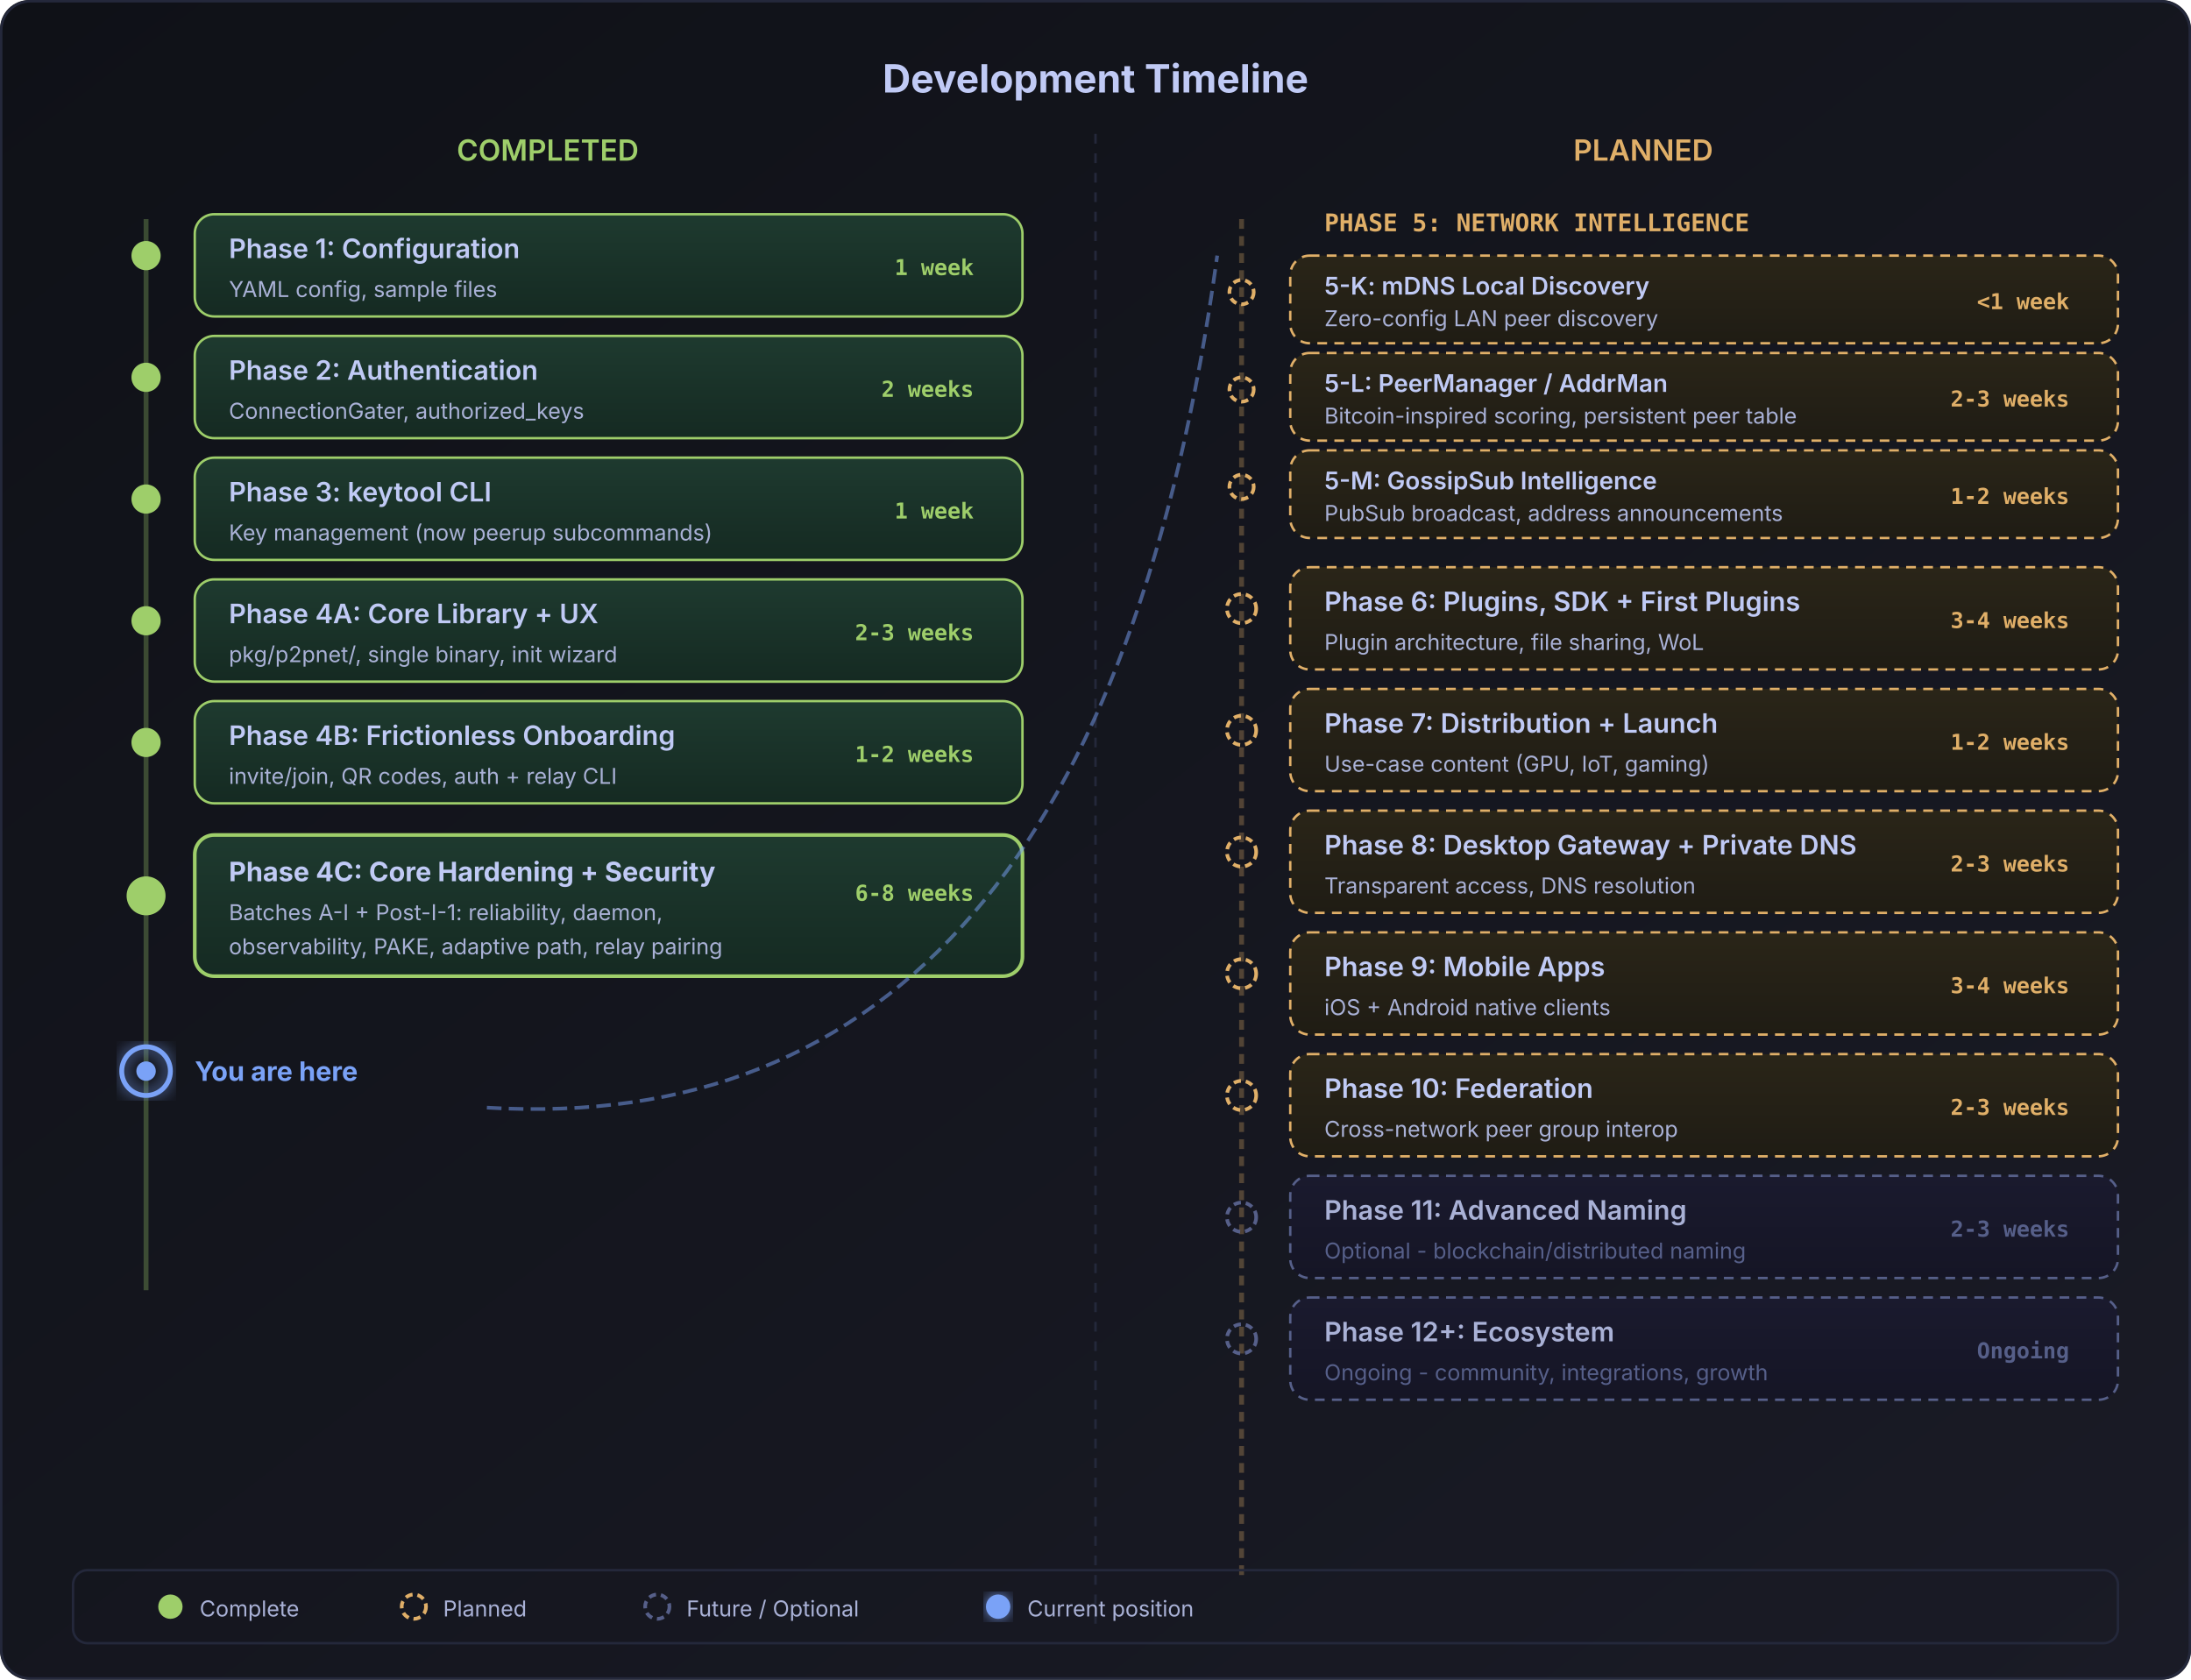
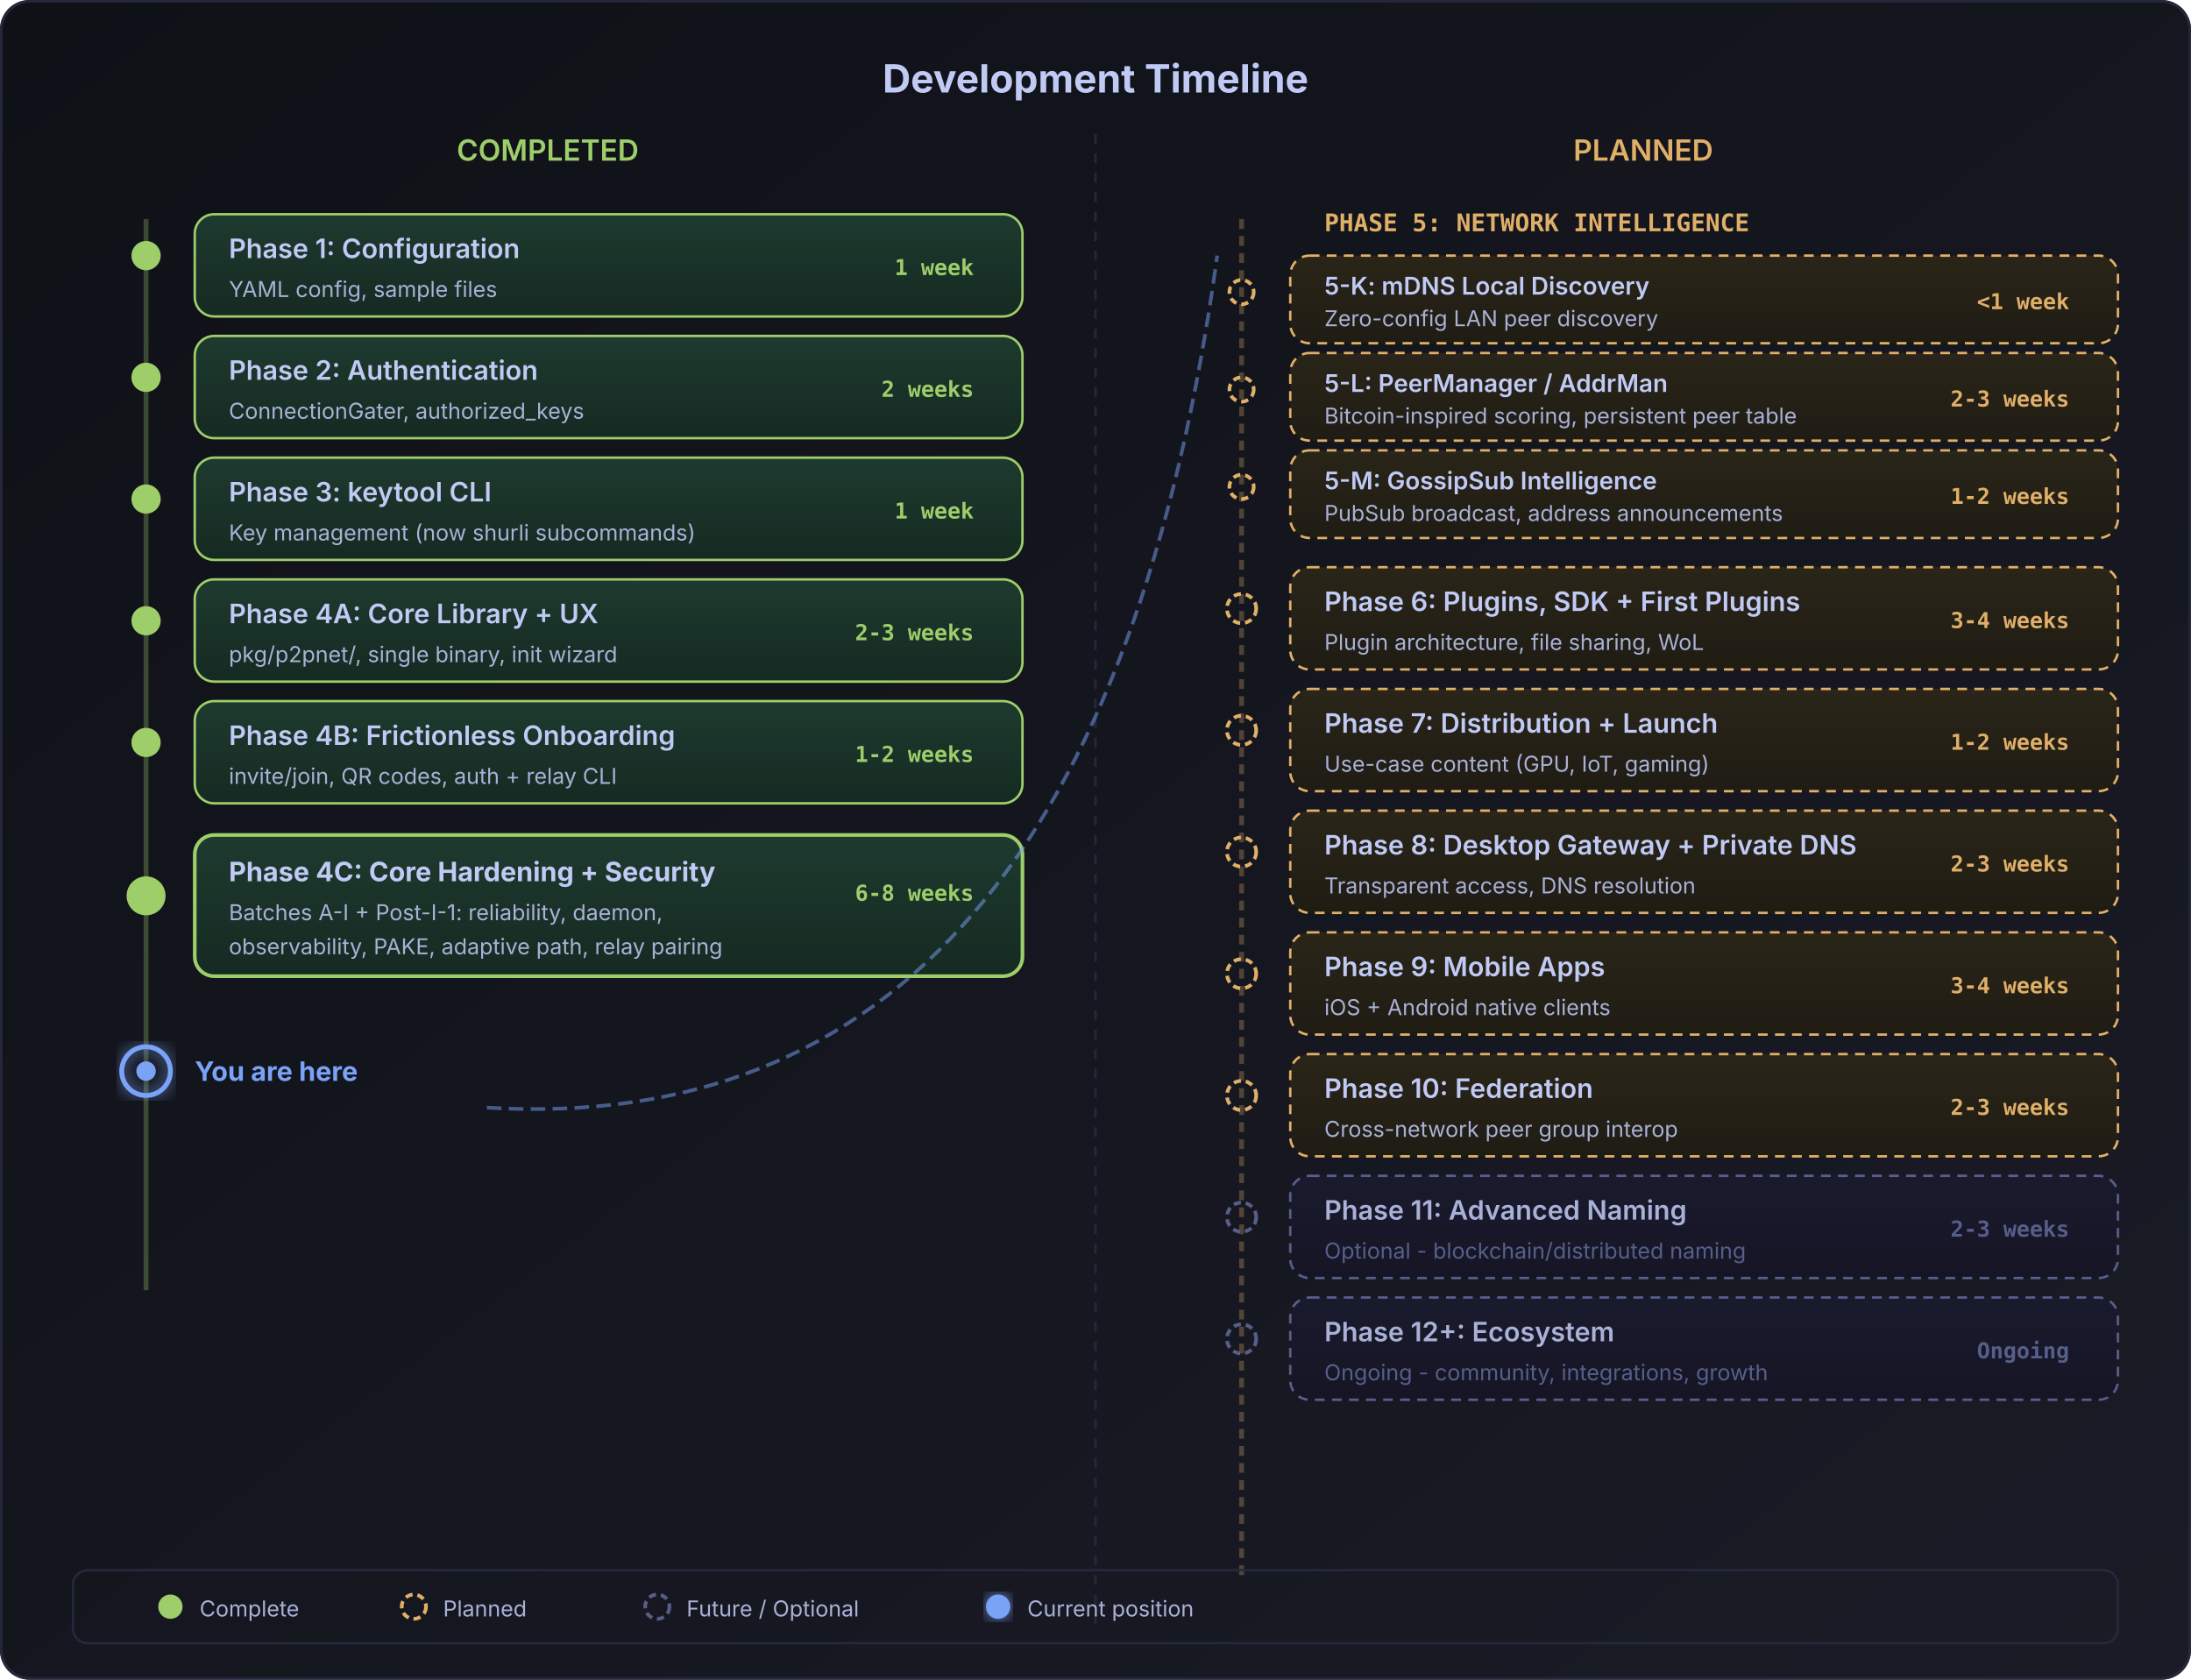
<svg xmlns="http://www.w3.org/2000/svg" viewBox="0 0 900 690" font-family="system-ui, -apple-system, sans-serif">
  <defs>
    <linearGradient id="bg" x1="0%" y1="0%" x2="100%" y2="100%">
      <stop offset="0%" style="stop-color:#0f1117" />
      <stop offset="100%" style="stop-color:#1a1b26" />
    </linearGradient>
    <linearGradient id="doneGrad" x1="0%" y1="0%" x2="0%" y2="100%">
      <stop offset="0%" style="stop-color:#1e3a2f" />
      <stop offset="100%" style="stop-color:#152a22" />
    </linearGradient>
    <linearGradient id="plannedGrad" x1="0%" y1="0%" x2="0%" y2="100%">
      <stop offset="0%" style="stop-color:#2a2518" />
      <stop offset="100%" style="stop-color:#1f1c14" />
    </linearGradient>
    <linearGradient id="futureGrad" x1="0%" y1="0%" x2="0%" y2="100%">
      <stop offset="0%" style="stop-color:#1a1a2e" />
      <stop offset="100%" style="stop-color:#151525" />
    </linearGradient>
    <filter id="glow">
      <feGaussianBlur stdDeviation="3" result="blur" />
      <feMerge>
        <feMergeNode in="blur" />
        <feMergeNode in="SourceGraphic" />
      </feMerge>
    </filter>
  </defs>
  <rect width="900" height="690" rx="12" fill="url(#bg)" />
  <rect x="0.5" y="0.5" width="899" height="689" rx="12" fill="none" stroke="#24283b" stroke-width="1" />
  <text x="450" y="38" text-anchor="middle" font-size="16" font-weight="700" fill="#c0caf5">Development Timeline</text>
  <text x="225" y="66" text-anchor="middle" font-size="12" font-weight="600" fill="#9ece6a">COMPLETED</text>
  <text x="675" y="66" text-anchor="middle" font-size="12" font-weight="600" fill="#e0af68">PLANNED</text>
  <line x1="450" y1="55" x2="450" y2="670" stroke="#24283b" stroke-width="1" stroke-dasharray="4,4" />
  <line x1="60" y1="90" x2="60" y2="530" stroke="#9ece6a" stroke-width="2" opacity="0.3" />
  <circle cx="60" cy="105" r="6" fill="#9ece6a" />
  <rect x="80" y="88" width="340" height="42" rx="8" fill="url(#doneGrad)" stroke="#9ece6a" stroke-width="1" />
  <text x="94" y="106" font-size="11" font-weight="600" fill="#c0caf5">Phase 1: Configuration</text>
  <text x="94" y="122" font-size="9" fill="#a9b1d6">YAML config, sample files</text>
  <text x="400" y="113" text-anchor="end" font-size="9" font-weight="600" fill="#9ece6a" font-family="ui-monospace, monospace">1 week</text>
  <circle cx="60" cy="155" r="6" fill="#9ece6a" />
  <rect x="80" y="138" width="340" height="42" rx="8" fill="url(#doneGrad)" stroke="#9ece6a" stroke-width="1" />
  <text x="94" y="156" font-size="11" font-weight="600" fill="#c0caf5">Phase 2: Authentication</text>
  <text x="94" y="172" font-size="9" fill="#a9b1d6">ConnectionGater, authorized_keys</text>
  <text x="400" y="163" text-anchor="end" font-size="9" font-weight="600" fill="#9ece6a" font-family="ui-monospace, monospace">2 weeks</text>
  <circle cx="60" cy="205" r="6" fill="#9ece6a" />
  <rect x="80" y="188" width="340" height="42" rx="8" fill="url(#doneGrad)" stroke="#9ece6a" stroke-width="1" />
  <text x="94" y="206" font-size="11" font-weight="600" fill="#c0caf5">Phase 3: keytool CLI</text>
-   <text x="94" y="222" font-size="9" fill="#a9b1d6">Key management (now peerup subcommands)</text>
+   <text x="94" y="222" font-size="9" fill="#a9b1d6">Key management (now shurli subcommands)</text>
  <text x="400" y="213" text-anchor="end" font-size="9" font-weight="600" fill="#9ece6a" font-family="ui-monospace, monospace">1 week</text>
  <circle cx="60" cy="255" r="6" fill="#9ece6a" />
  <rect x="80" y="238" width="340" height="42" rx="8" fill="url(#doneGrad)" stroke="#9ece6a" stroke-width="1" />
  <text x="94" y="256" font-size="11" font-weight="600" fill="#c0caf5">Phase 4A: Core Library + UX</text>
  <text x="94" y="272" font-size="9" fill="#a9b1d6">pkg/p2pnet/, single binary, init wizard</text>
  <text x="400" y="263" text-anchor="end" font-size="9" font-weight="600" fill="#9ece6a" font-family="ui-monospace, monospace">2-3 weeks</text>
  <circle cx="60" cy="305" r="6" fill="#9ece6a" />
  <rect x="80" y="288" width="340" height="42" rx="8" fill="url(#doneGrad)" stroke="#9ece6a" stroke-width="1" />
  <text x="94" y="306" font-size="11" font-weight="600" fill="#c0caf5">Phase 4B: Frictionless Onboarding</text>
  <text x="94" y="322" font-size="9" fill="#a9b1d6">invite/join, QR codes, auth + relay CLI</text>
  <text x="400" y="313" text-anchor="end" font-size="9" font-weight="600" fill="#9ece6a" font-family="ui-monospace, monospace">1-2 weeks</text>
  <circle cx="60" cy="368" r="8" fill="#9ece6a" />
  <rect x="80" y="343" width="340" height="58" rx="8" fill="url(#doneGrad)" stroke="#9ece6a" stroke-width="1.5" />
  <text x="94" y="362" font-size="11" font-weight="700" fill="#c0caf5">Phase 4C: Core Hardening + Security</text>
  <text x="94" y="378" font-size="9" fill="#a9b1d6">Batches A-I + Post-I-1: reliability, daemon,</text>
  <text x="94" y="392" font-size="9" fill="#a9b1d6">observability, PAKE, adaptive path, relay pairing</text>
  <text x="400" y="370" text-anchor="end" font-size="9" font-weight="700" fill="#9ece6a" font-family="ui-monospace, monospace">6-8 weeks</text>
  <circle cx="60" cy="440" r="10" fill="none" stroke="#7aa2f7" stroke-width="2" filter="url(#glow)" />
  <circle cx="60" cy="440" r="4" fill="#7aa2f7" />
  <text x="80" y="444" font-size="11" font-weight="700" fill="#7aa2f7">You are here</text>
  <path d="M 200 455 Q 450 470 500 105" fill="none" stroke="#7aa2f7" stroke-width="1.5" stroke-dasharray="6,3" opacity="0.5" />
  <line x1="510" y1="90" x2="510" y2="650" stroke="#e0af68" stroke-width="2" opacity="0.3" stroke-dasharray="4,3" />
  <text x="544" y="95" font-size="10" font-weight="700" fill="#e0af68" font-family="ui-monospace, monospace">PHASE 5: NETWORK INTELLIGENCE</text>
  <circle cx="510" cy="120" r="5" fill="none" stroke="#e0af68" stroke-width="1.5" stroke-dasharray="3,2" />
  <rect x="530" y="105" width="340" height="36" rx="8" fill="url(#plannedGrad)" stroke="#e0af68" stroke-width="1" stroke-dasharray="4,3" />
  <text x="544" y="121" font-size="10" font-weight="600" fill="#c0caf5">5-K: mDNS Local Discovery</text>
  <text x="544" y="134" font-size="9" fill="#a9b1d6">Zero-config LAN peer discovery</text>
  <text x="850" y="127" text-anchor="end" font-size="9" font-weight="600" fill="#e0af68" font-family="ui-monospace, monospace">&lt;1 week</text>
  <circle cx="510" cy="160" r="5" fill="none" stroke="#e0af68" stroke-width="1.5" stroke-dasharray="3,2" />
  <rect x="530" y="145" width="340" height="36" rx="8" fill="url(#plannedGrad)" stroke="#e0af68" stroke-width="1" stroke-dasharray="4,3" />
  <text x="544" y="161" font-size="10" font-weight="600" fill="#c0caf5">5-L: PeerManager / AddrMan</text>
  <text x="544" y="174" font-size="9" fill="#a9b1d6">Bitcoin-inspired scoring, persistent peer table</text>
  <text x="850" y="167" text-anchor="end" font-size="9" font-weight="600" fill="#e0af68" font-family="ui-monospace, monospace">2-3 weeks</text>
  <circle cx="510" cy="200" r="5" fill="none" stroke="#e0af68" stroke-width="1.5" stroke-dasharray="3,2" />
  <rect x="530" y="185" width="340" height="36" rx="8" fill="url(#plannedGrad)" stroke="#e0af68" stroke-width="1" stroke-dasharray="4,3" />
  <text x="544" y="201" font-size="10" font-weight="600" fill="#c0caf5">5-M: GossipSub Intelligence</text>
  <text x="544" y="214" font-size="9" fill="#a9b1d6">PubSub broadcast, address announcements</text>
  <text x="850" y="207" text-anchor="end" font-size="9" font-weight="600" fill="#e0af68" font-family="ui-monospace, monospace">1-2 weeks</text>
  <circle cx="510" cy="250" r="6" fill="none" stroke="#e0af68" stroke-width="1.5" stroke-dasharray="3,2" />
  <rect x="530" y="233" width="340" height="42" rx="8" fill="url(#plannedGrad)" stroke="#e0af68" stroke-width="1" stroke-dasharray="4,3" />
  <text x="544" y="251" font-size="11" font-weight="600" fill="#c0caf5">Phase 6: Plugins, SDK + First Plugins</text>
  <text x="544" y="267" font-size="9" fill="#a9b1d6">Plugin architecture, file sharing, WoL</text>
  <text x="850" y="258" text-anchor="end" font-size="9" font-weight="600" fill="#e0af68" font-family="ui-monospace, monospace">3-4 weeks</text>
  <circle cx="510" cy="300" r="6" fill="none" stroke="#e0af68" stroke-width="1.5" stroke-dasharray="3,2" />
  <rect x="530" y="283" width="340" height="42" rx="8" fill="url(#plannedGrad)" stroke="#e0af68" stroke-width="1" stroke-dasharray="4,3" />
  <text x="544" y="301" font-size="11" font-weight="600" fill="#c0caf5">Phase 7: Distribution + Launch</text>
  <text x="544" y="317" font-size="9" fill="#a9b1d6">Use-case content (GPU, IoT, gaming)</text>
  <text x="850" y="308" text-anchor="end" font-size="9" font-weight="600" fill="#e0af68" font-family="ui-monospace, monospace">1-2 weeks</text>
  <circle cx="510" cy="350" r="6" fill="none" stroke="#e0af68" stroke-width="1.5" stroke-dasharray="3,2" />
  <rect x="530" y="333" width="340" height="42" rx="8" fill="url(#plannedGrad)" stroke="#e0af68" stroke-width="1" stroke-dasharray="4,3" />
  <text x="544" y="351" font-size="11" font-weight="600" fill="#c0caf5">Phase 8: Desktop Gateway + Private DNS</text>
  <text x="544" y="367" font-size="9" fill="#a9b1d6">Transparent access, DNS resolution</text>
  <text x="850" y="358" text-anchor="end" font-size="9" font-weight="600" fill="#e0af68" font-family="ui-monospace, monospace">2-3 weeks</text>
  <circle cx="510" cy="400" r="6" fill="none" stroke="#e0af68" stroke-width="1.5" stroke-dasharray="3,2" />
  <rect x="530" y="383" width="340" height="42" rx="8" fill="url(#plannedGrad)" stroke="#e0af68" stroke-width="1" stroke-dasharray="4,3" />
  <text x="544" y="401" font-size="11" font-weight="600" fill="#c0caf5">Phase 9: Mobile Apps</text>
  <text x="544" y="417" font-size="9" fill="#a9b1d6">iOS + Android native clients</text>
  <text x="850" y="408" text-anchor="end" font-size="9" font-weight="600" fill="#e0af68" font-family="ui-monospace, monospace">3-4 weeks</text>
  <circle cx="510" cy="450" r="6" fill="none" stroke="#e0af68" stroke-width="1.5" stroke-dasharray="3,2" />
  <rect x="530" y="433" width="340" height="42" rx="8" fill="url(#plannedGrad)" stroke="#e0af68" stroke-width="1" stroke-dasharray="4,3" />
  <text x="544" y="451" font-size="11" font-weight="600" fill="#c0caf5">Phase 10: Federation</text>
  <text x="544" y="467" font-size="9" fill="#a9b1d6">Cross-network peer group interop</text>
  <text x="850" y="458" text-anchor="end" font-size="9" font-weight="600" fill="#e0af68" font-family="ui-monospace, monospace">2-3 weeks</text>
  <circle cx="510" cy="500" r="6" fill="none" stroke="#565f89" stroke-width="1.5" stroke-dasharray="3,2" />
  <rect x="530" y="483" width="340" height="42" rx="8" fill="url(#futureGrad)" stroke="#565f89" stroke-width="1" stroke-dasharray="4,3" />
  <text x="544" y="501" font-size="11" font-weight="600" fill="#a9b1d6">Phase 11: Advanced Naming</text>
  <text x="544" y="517" font-size="9" fill="#565f89">Optional - blockchain/distributed naming</text>
  <text x="850" y="508" text-anchor="end" font-size="9" font-weight="600" fill="#565f89" font-family="ui-monospace, monospace">2-3 weeks</text>
  <circle cx="510" cy="550" r="6" fill="none" stroke="#565f89" stroke-width="1.5" stroke-dasharray="3,2" />
  <rect x="530" y="533" width="340" height="42" rx="8" fill="url(#futureGrad)" stroke="#565f89" stroke-width="1" stroke-dasharray="4,3" />
  <text x="544" y="551" font-size="11" font-weight="600" fill="#a9b1d6">Phase 12+: Ecosystem</text>
  <text x="544" y="567" font-size="9" fill="#565f89">Ongoing - community, integrations, growth</text>
  <text x="850" y="558" text-anchor="end" font-size="9" font-weight="600" fill="#565f89" font-family="ui-monospace, monospace">Ongoing</text>
  <rect x="30" y="645" width="840" height="30" rx="6" fill="none" stroke="#24283b" stroke-width="1" />
  <circle cx="70" cy="660" r="5" fill="#9ece6a" />
  <text x="82" y="664" font-size="9" fill="#a9b1d6">Complete</text>
  <circle cx="170" cy="660" r="5" fill="none" stroke="#e0af68" stroke-width="1.5" stroke-dasharray="3,2" />
  <text x="182" y="664" font-size="9" fill="#a9b1d6">Planned</text>
  <circle cx="270" cy="660" r="5" fill="none" stroke="#565f89" stroke-width="1.5" stroke-dasharray="3,2" />
  <text x="282" y="664" font-size="9" fill="#a9b1d6">Future / Optional</text>
  <circle cx="410" cy="660" r="5" fill="#7aa2f7" filter="url(#glow)" />
  <text x="422" y="664" font-size="9" fill="#a9b1d6">Current position</text>
</svg>
